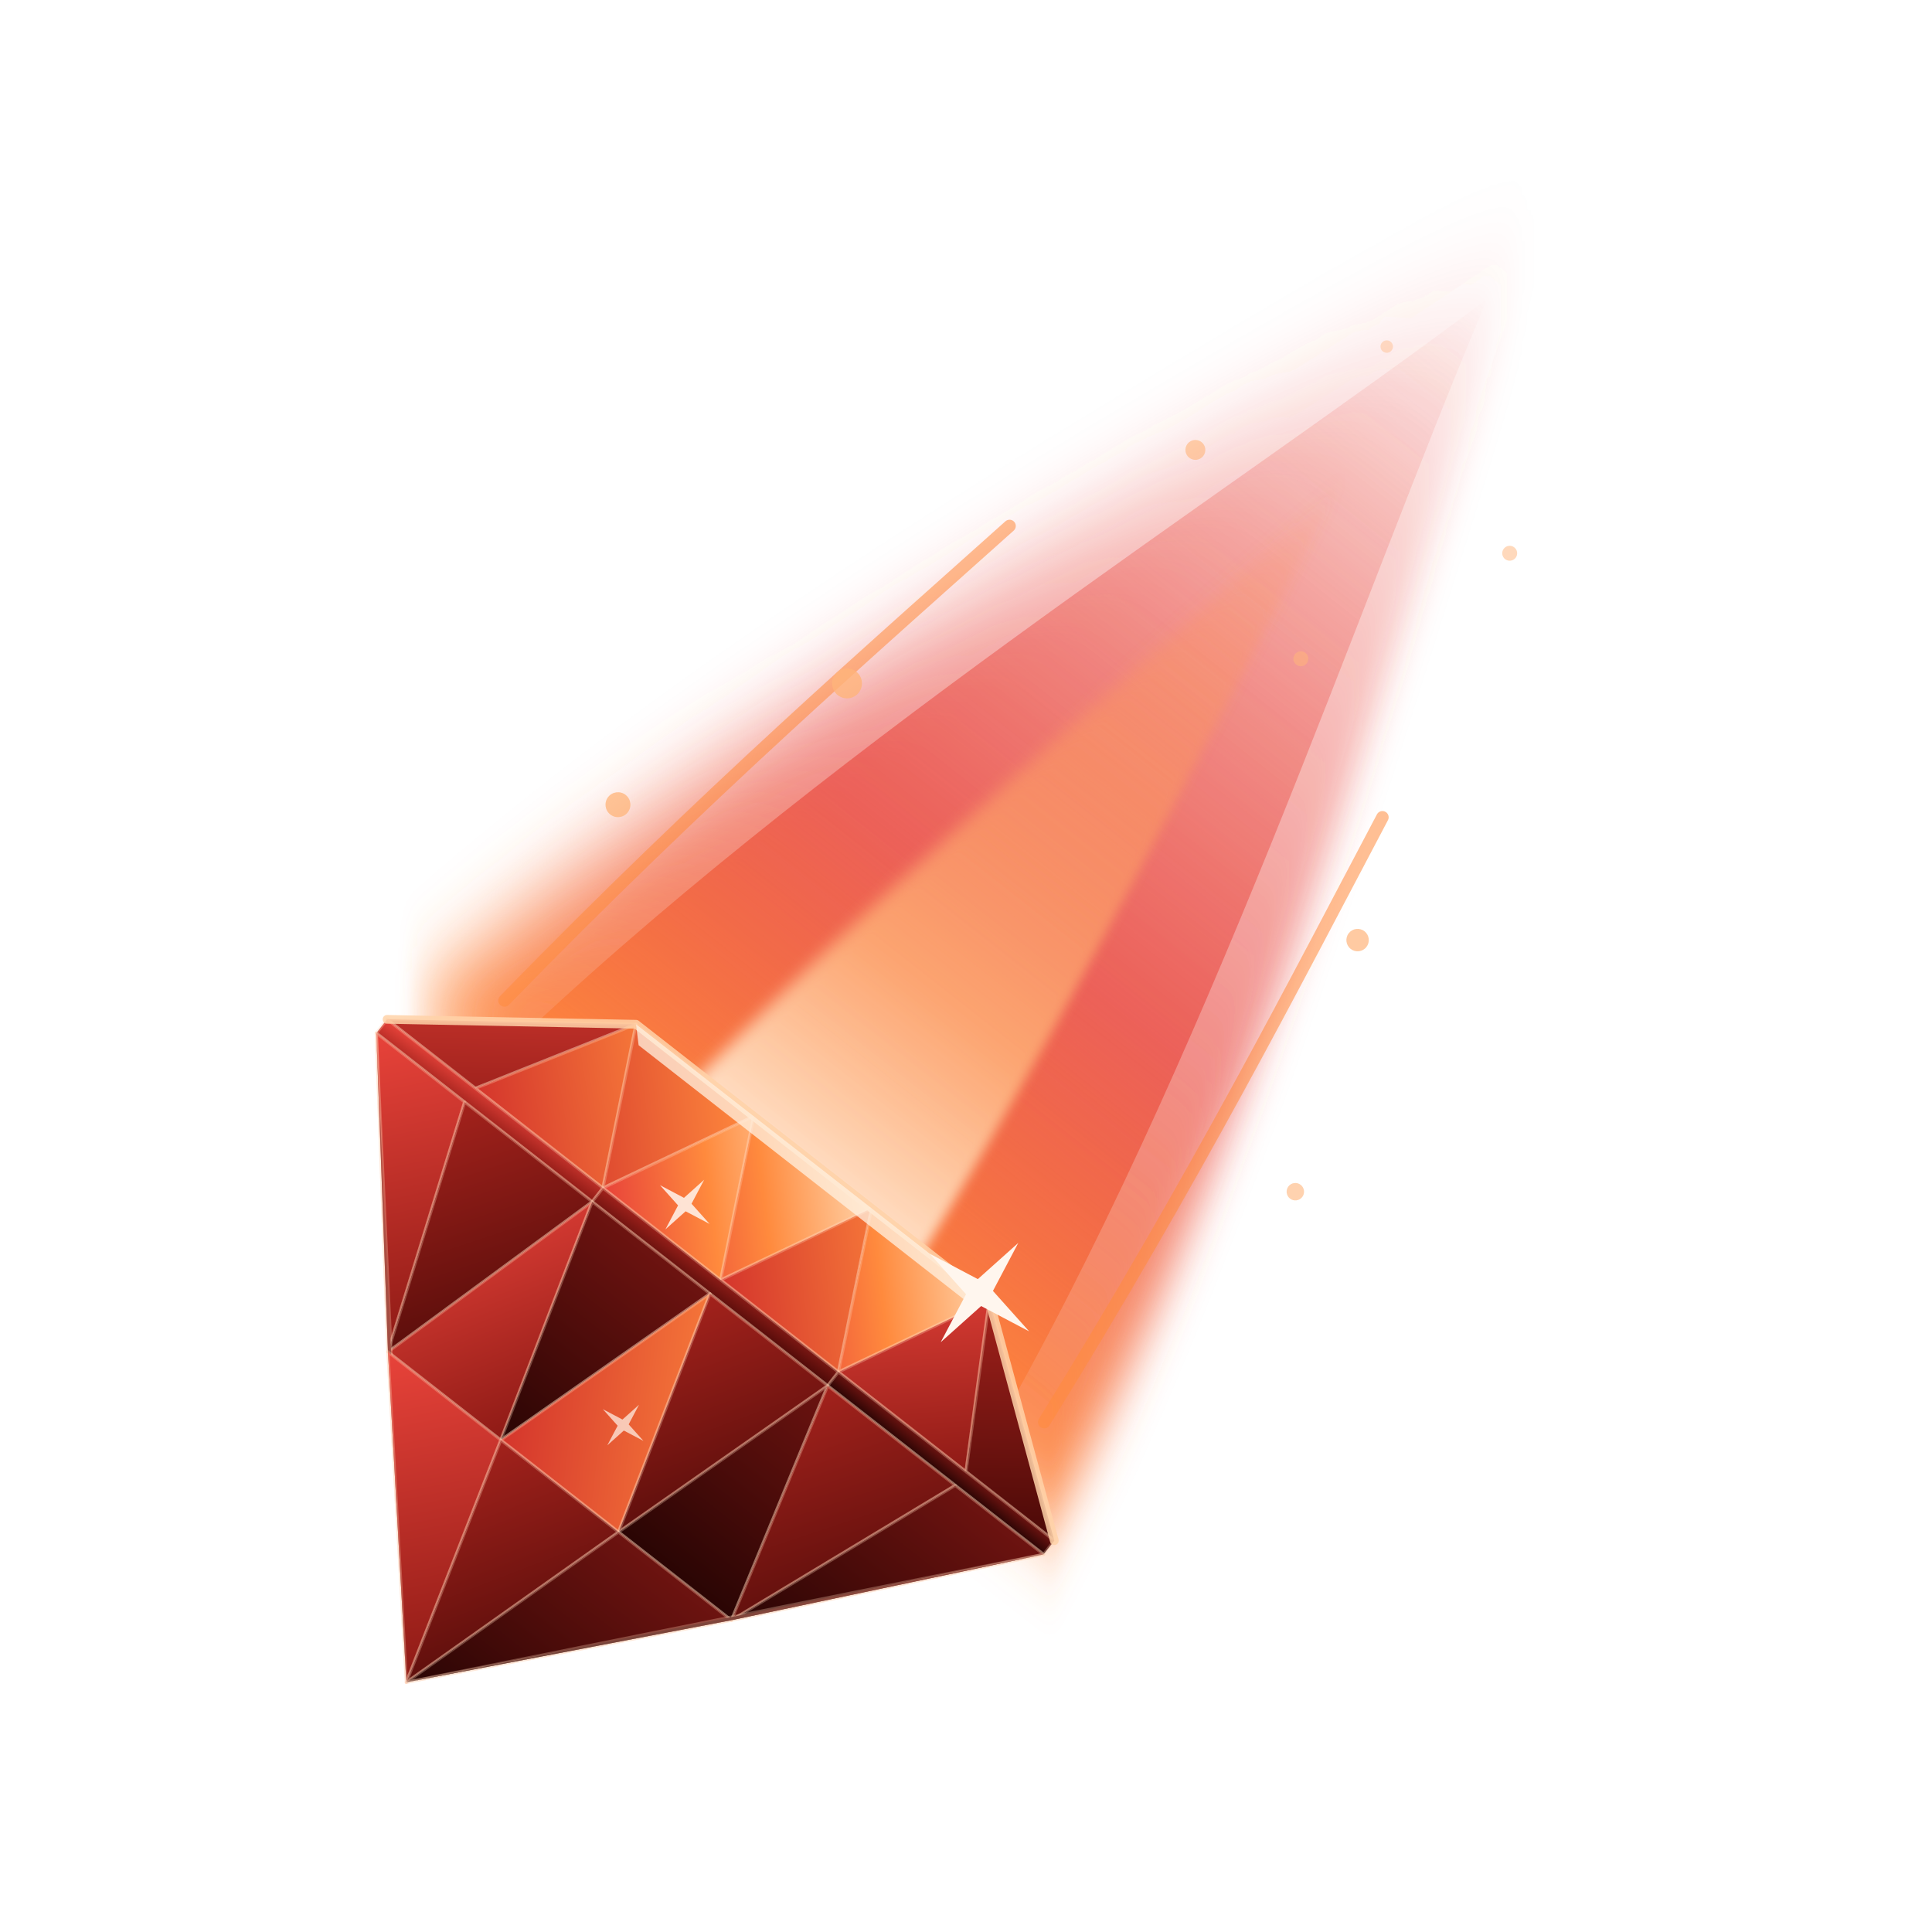
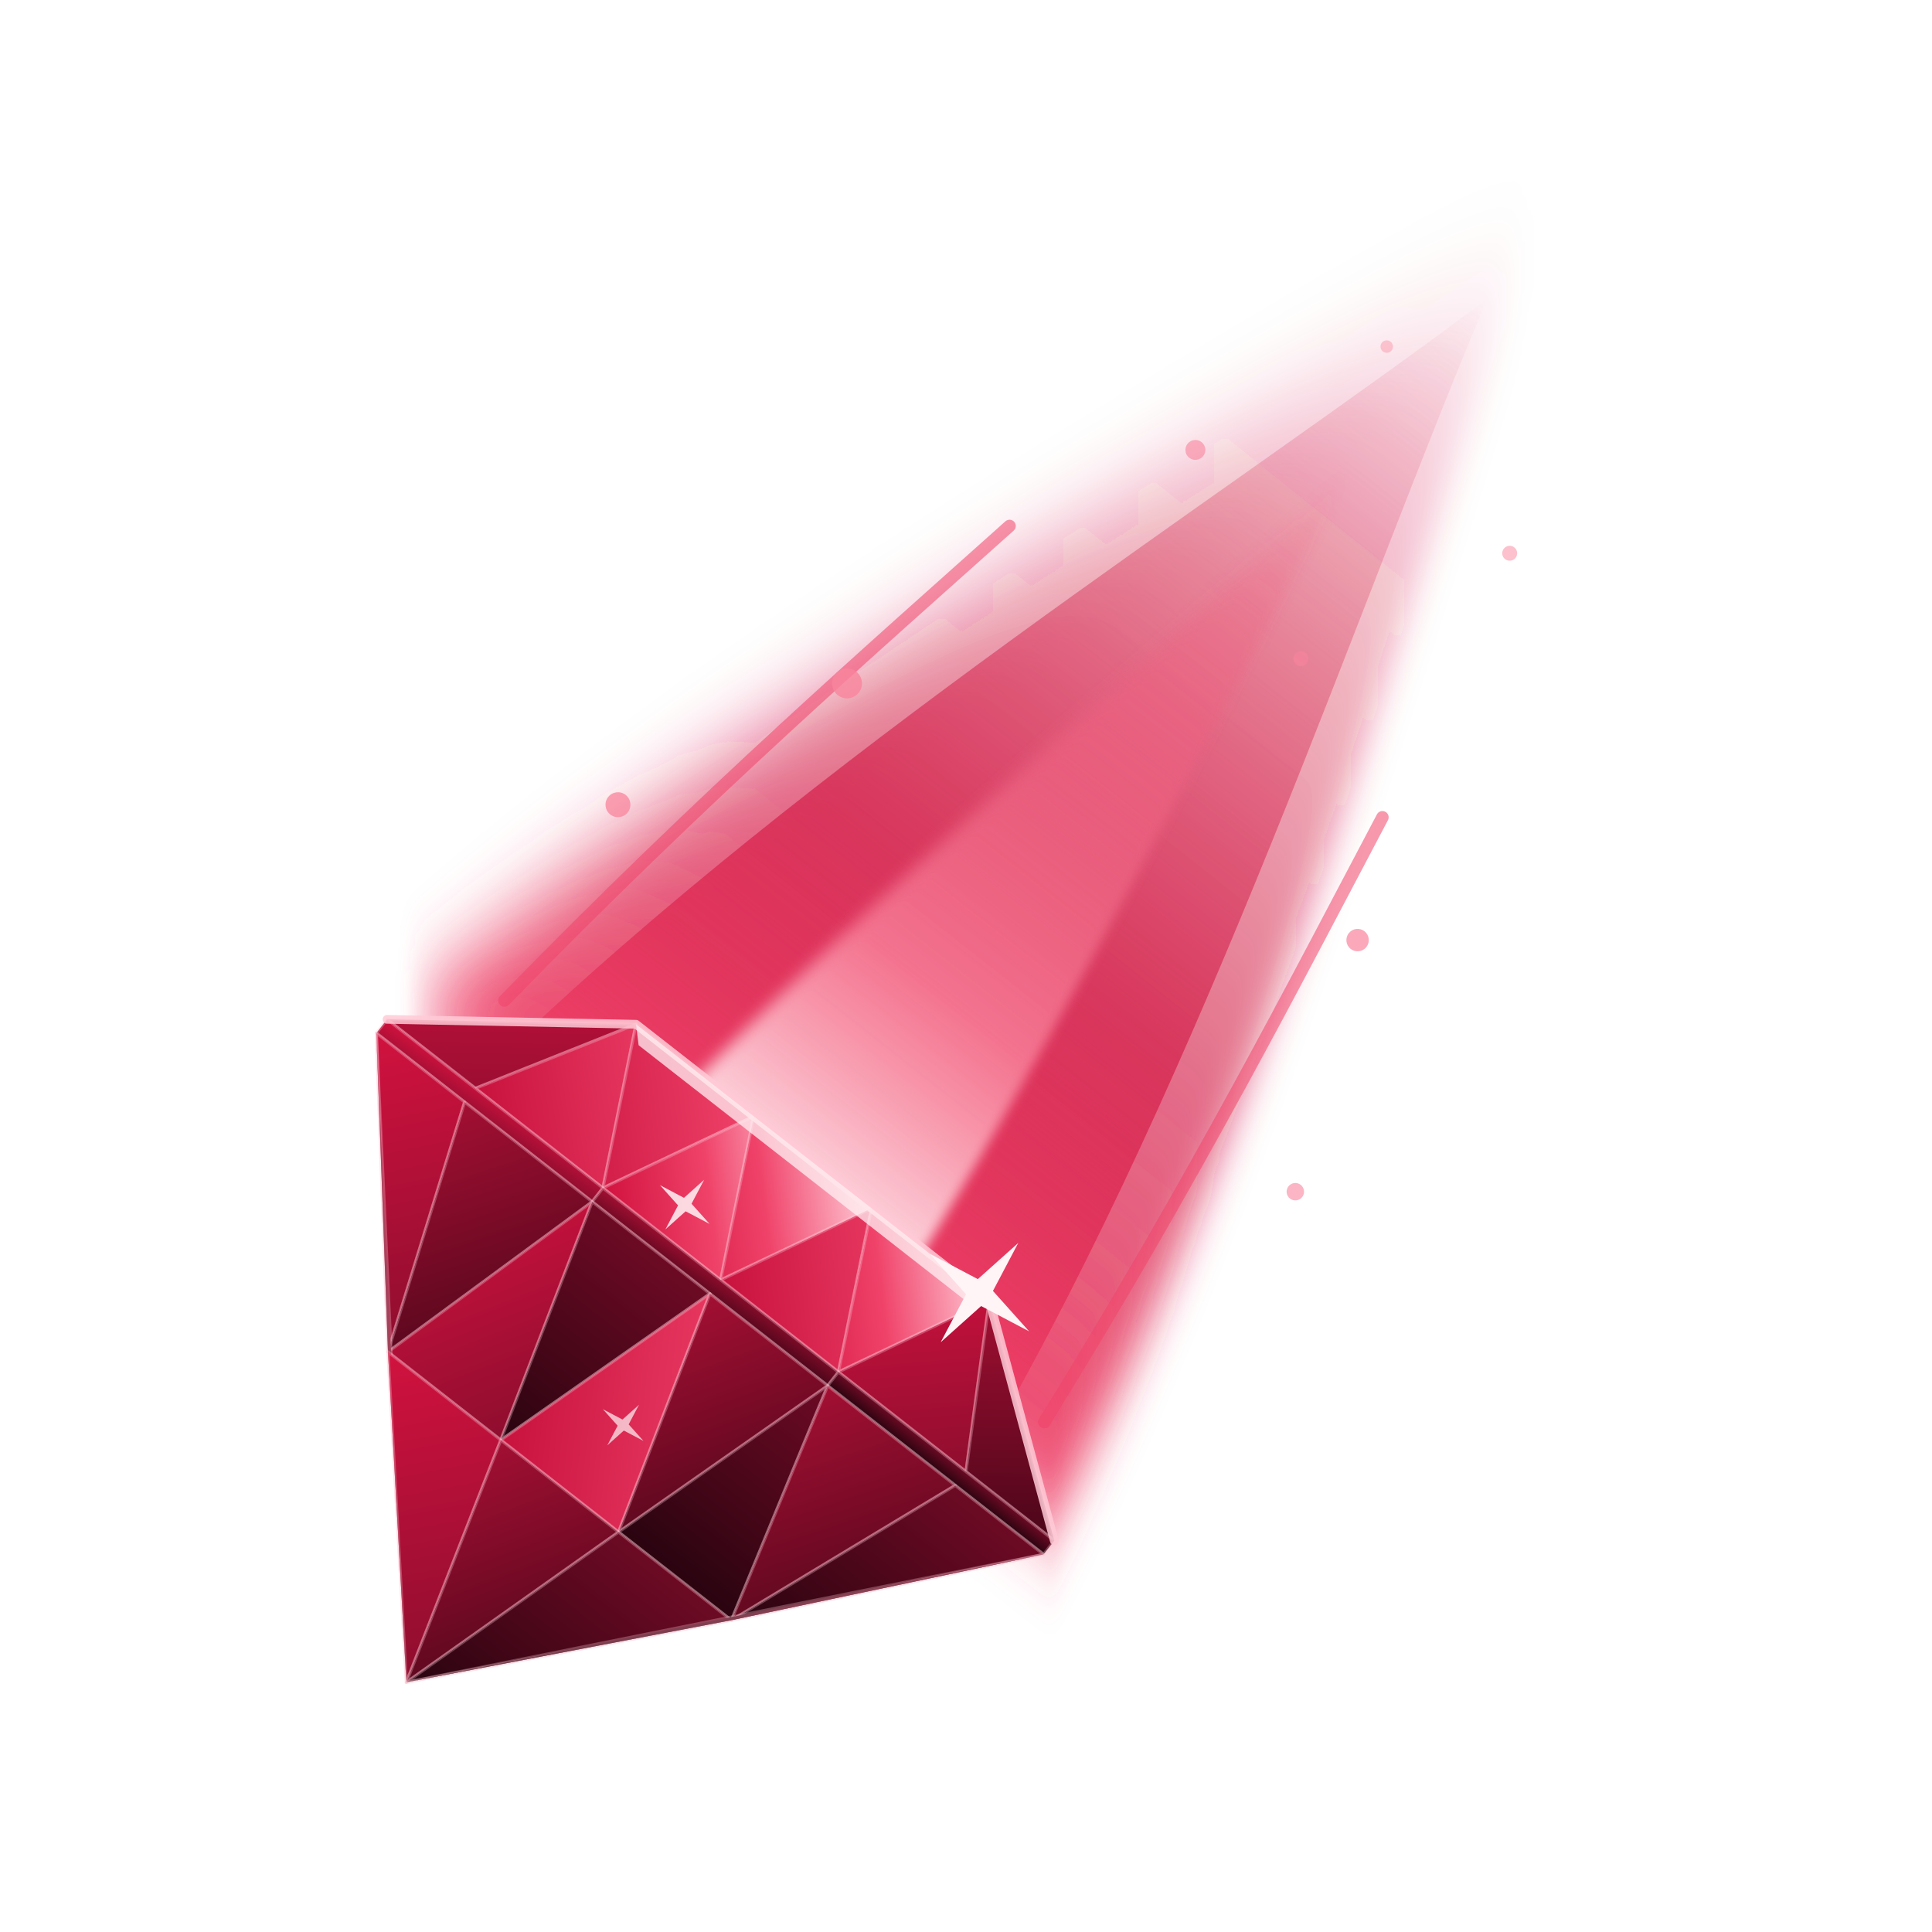
<svg xmlns="http://www.w3.org/2000/svg" viewBox="0 0 1024 1024" width="1024" height="1024">
  <defs>
    <linearGradient id="ruby-deep" x1="0" y1="0" x2="1" y2="1">
-       <stop offset="0" stop-color="#a3221c" />
-       <stop offset="1" stop-color="#4a0907" />
+       <stop offset="0" stop-color="#a30f33" />
+       <stop offset="1" stop-color="#4a0619" />
    </linearGradient>
    <linearGradient id="ruby-mid" x1="0" y1="0" x2="1" y2="1">
-       <stop offset="0" stop-color="#e8433a" />
-       <stop offset="1" stop-color="#8e1a15" />
+       <stop offset="0" stop-color="#d1123f" />
+       <stop offset="1" stop-color="#8e0d2e" />
    </linearGradient>
    <linearGradient id="ruby-bright" x1="1" y1="0" x2="0" y2="1">
-       <stop offset="0" stop-color="#ff8a3d" />
-       <stop offset="1" stop-color="#d4352c" />
+       <stop offset="0" stop-color="#f0436a" />
+       <stop offset="1" stop-color="#c8123e" />
    </linearGradient>
    <linearGradient id="ruby-hot" x1="1" y1="0" x2="0" y2="1">
-       <stop offset="0" stop-color="#ffd2a8" />
-       <stop offset="0.5" stop-color="#ff8a3d" />
-       <stop offset="1" stop-color="#e8433a" />
+       <stop offset="0" stop-color="#ffcad6" />
+       <stop offset="0.5" stop-color="#f0436a" />
+       <stop offset="1" stop-color="#d1123f" />
    </linearGradient>
    <linearGradient id="ruby-darkest" x1="0" y1="0" x2="0" y2="1">
-       <stop offset="0" stop-color="#6d1310" />
-       <stop offset="1" stop-color="#2a0504" />
+       <stop offset="0" stop-color="#6d0a24" />
+       <stop offset="1" stop-color="#2a0410" />
    </linearGradient>
    <linearGradient id="trail-outer" x1="0" y1="1" x2="0" y2="0">
-       <stop offset="0" stop-color="#ff8a3d" stop-opacity="0.95" />
-       <stop offset="0.35" stop-color="#e8433a" stop-opacity="0.6" />
-       <stop offset="1" stop-color="#e8433a" stop-opacity="0" />
+       <stop offset="0" stop-color="#f0436a" stop-opacity="0.95" />
+       <stop offset="0.35" stop-color="#d1123f" stop-opacity="0.6" />
+       <stop offset="1" stop-color="#d1123f" stop-opacity="0" />
    </linearGradient>
    <linearGradient id="trail-core" x1="0" y1="1" x2="0" y2="0">
-       <stop offset="0" stop-color="#fff1e2" stop-opacity="1" />
-       <stop offset="0.3" stop-color="#ffb47a" stop-opacity="0.8" />
-       <stop offset="1" stop-color="#ff8a3d" stop-opacity="0" />
+       <stop offset="0" stop-color="#fff0f3" stop-opacity="1" />
+       <stop offset="0.3" stop-color="#f9849c" stop-opacity="0.8" />
+       <stop offset="1" stop-color="#f0436a" stop-opacity="0" />
    </linearGradient>
    <radialGradient id="heat" cx="0.5" cy="0.25" r="0.7">
-       <stop offset="0" stop-color="#ffb47a" stop-opacity="0.55" />
-       <stop offset="1" stop-color="#ff8a3d" stop-opacity="0" />
+       <stop offset="0" stop-color="#f9849c" stop-opacity="0.55" />
+       <stop offset="1" stop-color="#f0436a" stop-opacity="0" />
    </radialGradient>
    <filter id="glow" x="-50%" y="-50%" width="200%" height="200%">
      <feGaussianBlur stdDeviation="28" />
    </filter>
    <filter id="soft" x="-50%" y="-50%" width="200%" height="200%">
      <feGaussianBlur stdDeviation="6" />
    </filter>
    <path id="glint" d="M0,-46 L7,-7 L46,0 L7,7 L0,46 L-7,7 L-46,0 L-7,-7 Z" />
  </defs>
  <g transform="translate(512 512) rotate(38) scale(0.66) translate(0 400)">
    <g id="trail">
      <path d="M-330,-90 C-260,-480 -80,-880 0,-1150 C80,-880 260,-480 330,-90 Z" fill="url(#trail-outer)" filter="url(#glow)" />
      <path d="M-250,-110 C-200,-460 -70,-820 0,-1080 C70,-820 200,-460 250,-110 Z" fill="url(#trail-outer)" />
      <path d="M-120,-140 C-95,-420 -30,-700 0,-900 C30,-700 95,-420 120,-140 Z" fill="url(#trail-core)" filter="url(#soft)" />
-       <path d="M-275,-150 C-250,-380 -215,-560 -190,-700" stroke="#ff8a3d" stroke-width="10" stroke-linecap="round" fill="none" opacity="0.55" />
-       <path d="M275,-150 C250,-380 215,-560 190,-700" stroke="#ff8a3d" stroke-width="10" stroke-linecap="round" fill="none" opacity="0.55" />
-       <g fill="#ffb47a">
+       <path d="M-275,-150 C-250,-380 -215,-560 -190,-700" stroke="#f0436a" stroke-width="10" stroke-linecap="round" fill="none" opacity="0.55" />
+       <path d="M275,-150 C250,-380 215,-560 190,-700" stroke="#f0436a" stroke-width="10" stroke-linecap="round" fill="none" opacity="0.55" />
+       <g fill="#f9849c">
        <circle cx="-215" cy="-520" r="12" opacity="0.8" />
        <circle cx="235" cy="-610" r="9" opacity="0.7" />
        <circle cx="-110" cy="-840" r="8" opacity="0.6" />
        <circle cx="140" cy="-930" r="6" opacity="0.5" />
        <circle cx="-300" cy="-330" r="10" opacity="0.75" />
        <circle cx="320" cy="-420" r="7" opacity="0.6" />
        <circle cx="-40" cy="-1000" r="5" opacity="0.4" />
        <circle cx="60" cy="-760" r="6" opacity="0.55" />
      </g>
    </g>
-     <g id="gem" stroke="#ffcfb0" stroke-opacity="0.3" stroke-width="2.5" stroke-linejoin="round">
+     <g id="gem" stroke="#ffc6d3" stroke-opacity="0.3" stroke-width="2.5" stroke-linejoin="round">
      <polygon points="-340,-80 -180,-200 -250,-80" fill="url(#ruby-mid)" />
      <polygon points="-180,-200 -120,-80 -250,-80" fill="url(#ruby-bright)" />
      <polygon points="-180,-200 -60,-200 -120,-80" fill="url(#ruby-bright)" />
      <polygon points="-60,-200 0,-80 -120,-80" fill="url(#ruby-hot)" />
      <polygon points="-60,-200 60,-200 0,-80" fill="url(#ruby-hot)" />
      <polygon points="60,-200 120,-80 0,-80" fill="url(#ruby-bright)" />
      <polygon points="60,-200 180,-200 120,-80" fill="url(#ruby-hot)" />
      <polygon points="180,-200 250,-80 120,-80" fill="url(#ruby-mid)" />
      <polygon points="180,-200 340,-80 250,-80" fill="url(#ruby-deep)" />
      <polygon points="-340,-80 -120,-80 -120,-66 -340,-66" fill="url(#ruby-mid)" />
      <polygon points="-120,-80 120,-80 120,-66 -120,-66" fill="url(#ruby-deep)" />
      <polygon points="120,-80 340,-80 340,-66 120,-66" fill="url(#ruby-darkest)" />
      <polygon points="-340,-66 -250,-66 -175,130" fill="url(#ruby-mid)" />
      <polygon points="-250,-66 -120,-66 -175,130" fill="url(#ruby-deep)" />
      <polygon points="-120,-66 -60,130 -175,130" fill="url(#ruby-mid)" />
      <polygon points="-120,-66 0,-66 -60,130" fill="url(#ruby-darkest)" />
      <polygon points="0,-66 60,130 -60,130" fill="url(#ruby-bright)" />
      <polygon points="0,-66 120,-66 60,130" fill="url(#ruby-deep)" />
      <polygon points="120,-66 175,130 60,130" fill="url(#ruby-darkest)" />
      <polygon points="120,-66 250,-66 175,130" fill="url(#ruby-deep)" />
      <polygon points="250,-66 340,-66 175,130" fill="url(#ruby-darkest)" />
      <polygon points="-340,-66 -175,130 0,330" fill="url(#ruby-deep)" />
      <polygon points="-175,130 -60,130 0,330" fill="url(#ruby-mid)" />
      <polygon points="-60,130 60,130 0,330" fill="url(#ruby-deep)" />
      <polygon points="60,130 175,130 0,330" fill="url(#ruby-darkest)" />
      <polygon points="175,130 340,-66 0,330" fill="url(#ruby-darkest)" />
    </g>
-     <polyline points="-340,-80 -180,-200 180,-200 340,-80" fill="none" stroke="#ffd2a8" stroke-width="7" stroke-linejoin="round" stroke-linecap="round" opacity="0.85" />
-     <polygon points="-180,-200 180,-200 168,-188 -168,-188" fill="#fff1e2" opacity="0.75" />
-     <g fill="#fff6ee">
+     <polyline points="-340,-80 -180,-200 180,-200 340,-80" fill="none" stroke="#ffcad6" stroke-width="7" stroke-linejoin="round" stroke-linecap="round" opacity="0.85" />
+     <polygon points="-180,-200 180,-200 168,-188 -168,-188" fill="#fff0f3" opacity="0.75" />
+     <g fill="#fff5f7">
      <use href="#glint" transform="translate(170 -200) scale(1.1)" />
      <use href="#glint" transform="translate(-60 -110) scale(0.55)" opacity="0.85" />
      <use href="#glint" transform="translate(10 60) scale(0.45)" opacity="0.7" />
    </g>
  </g>
</svg>
